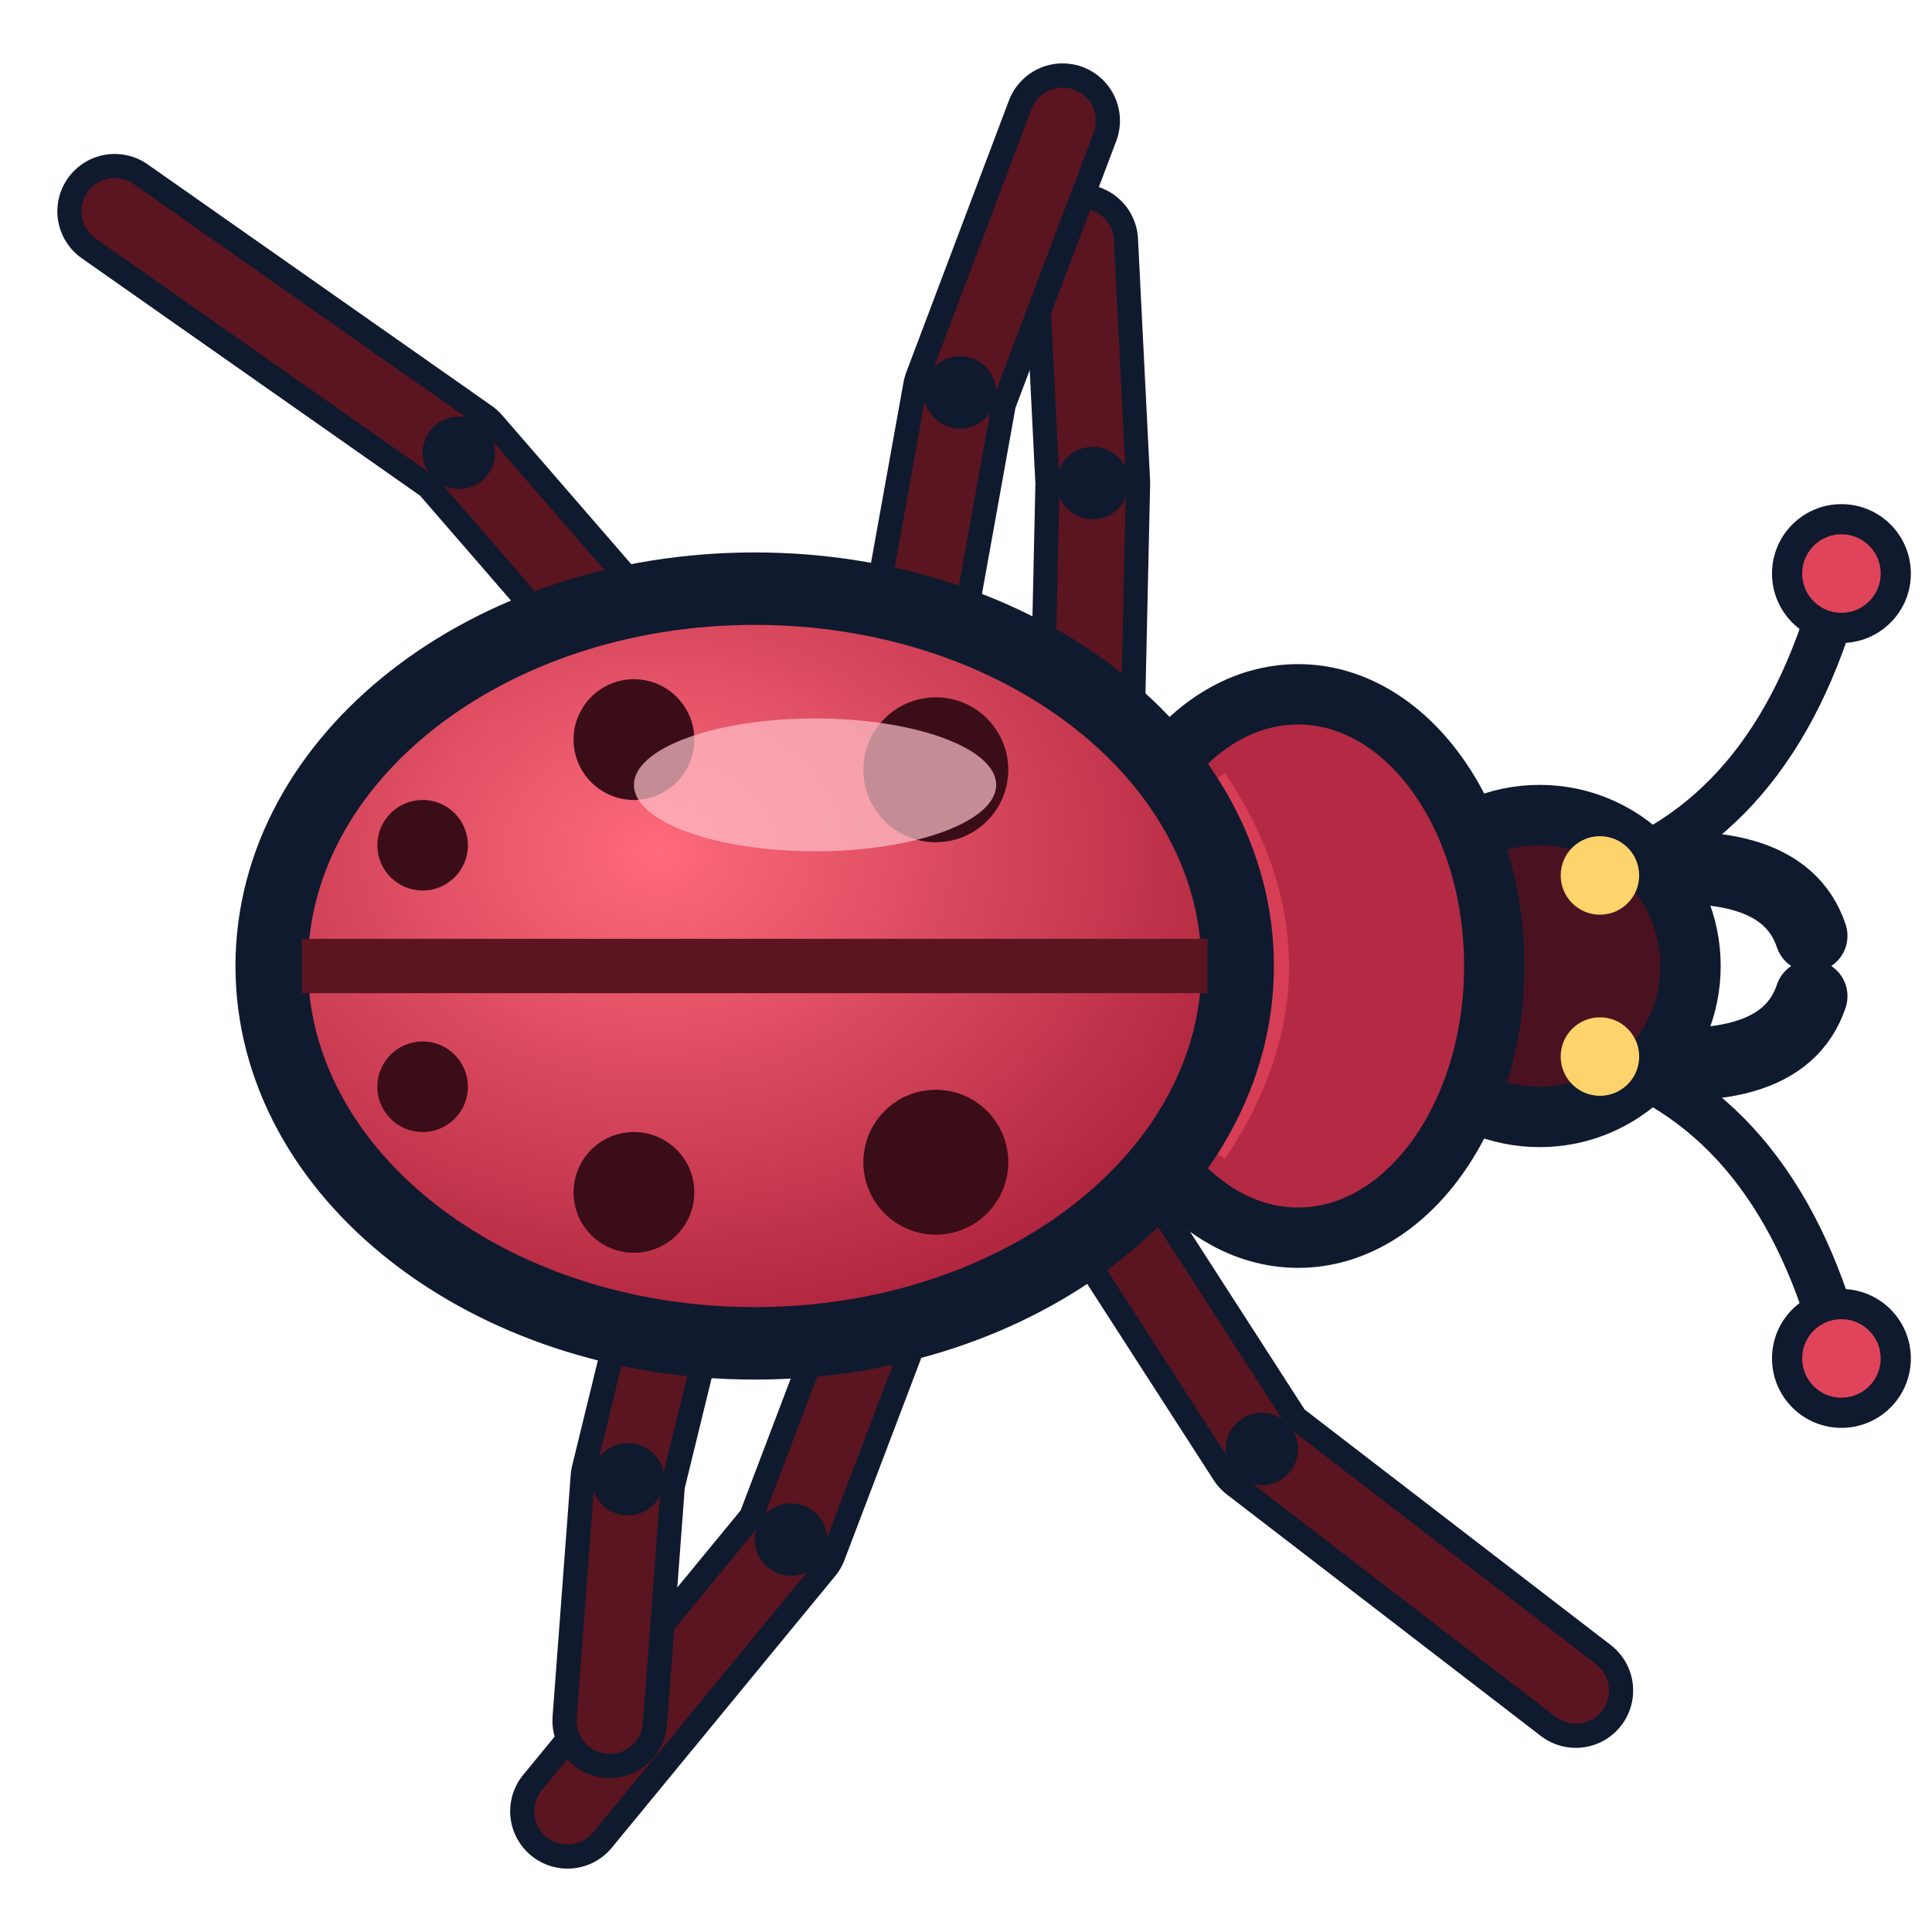
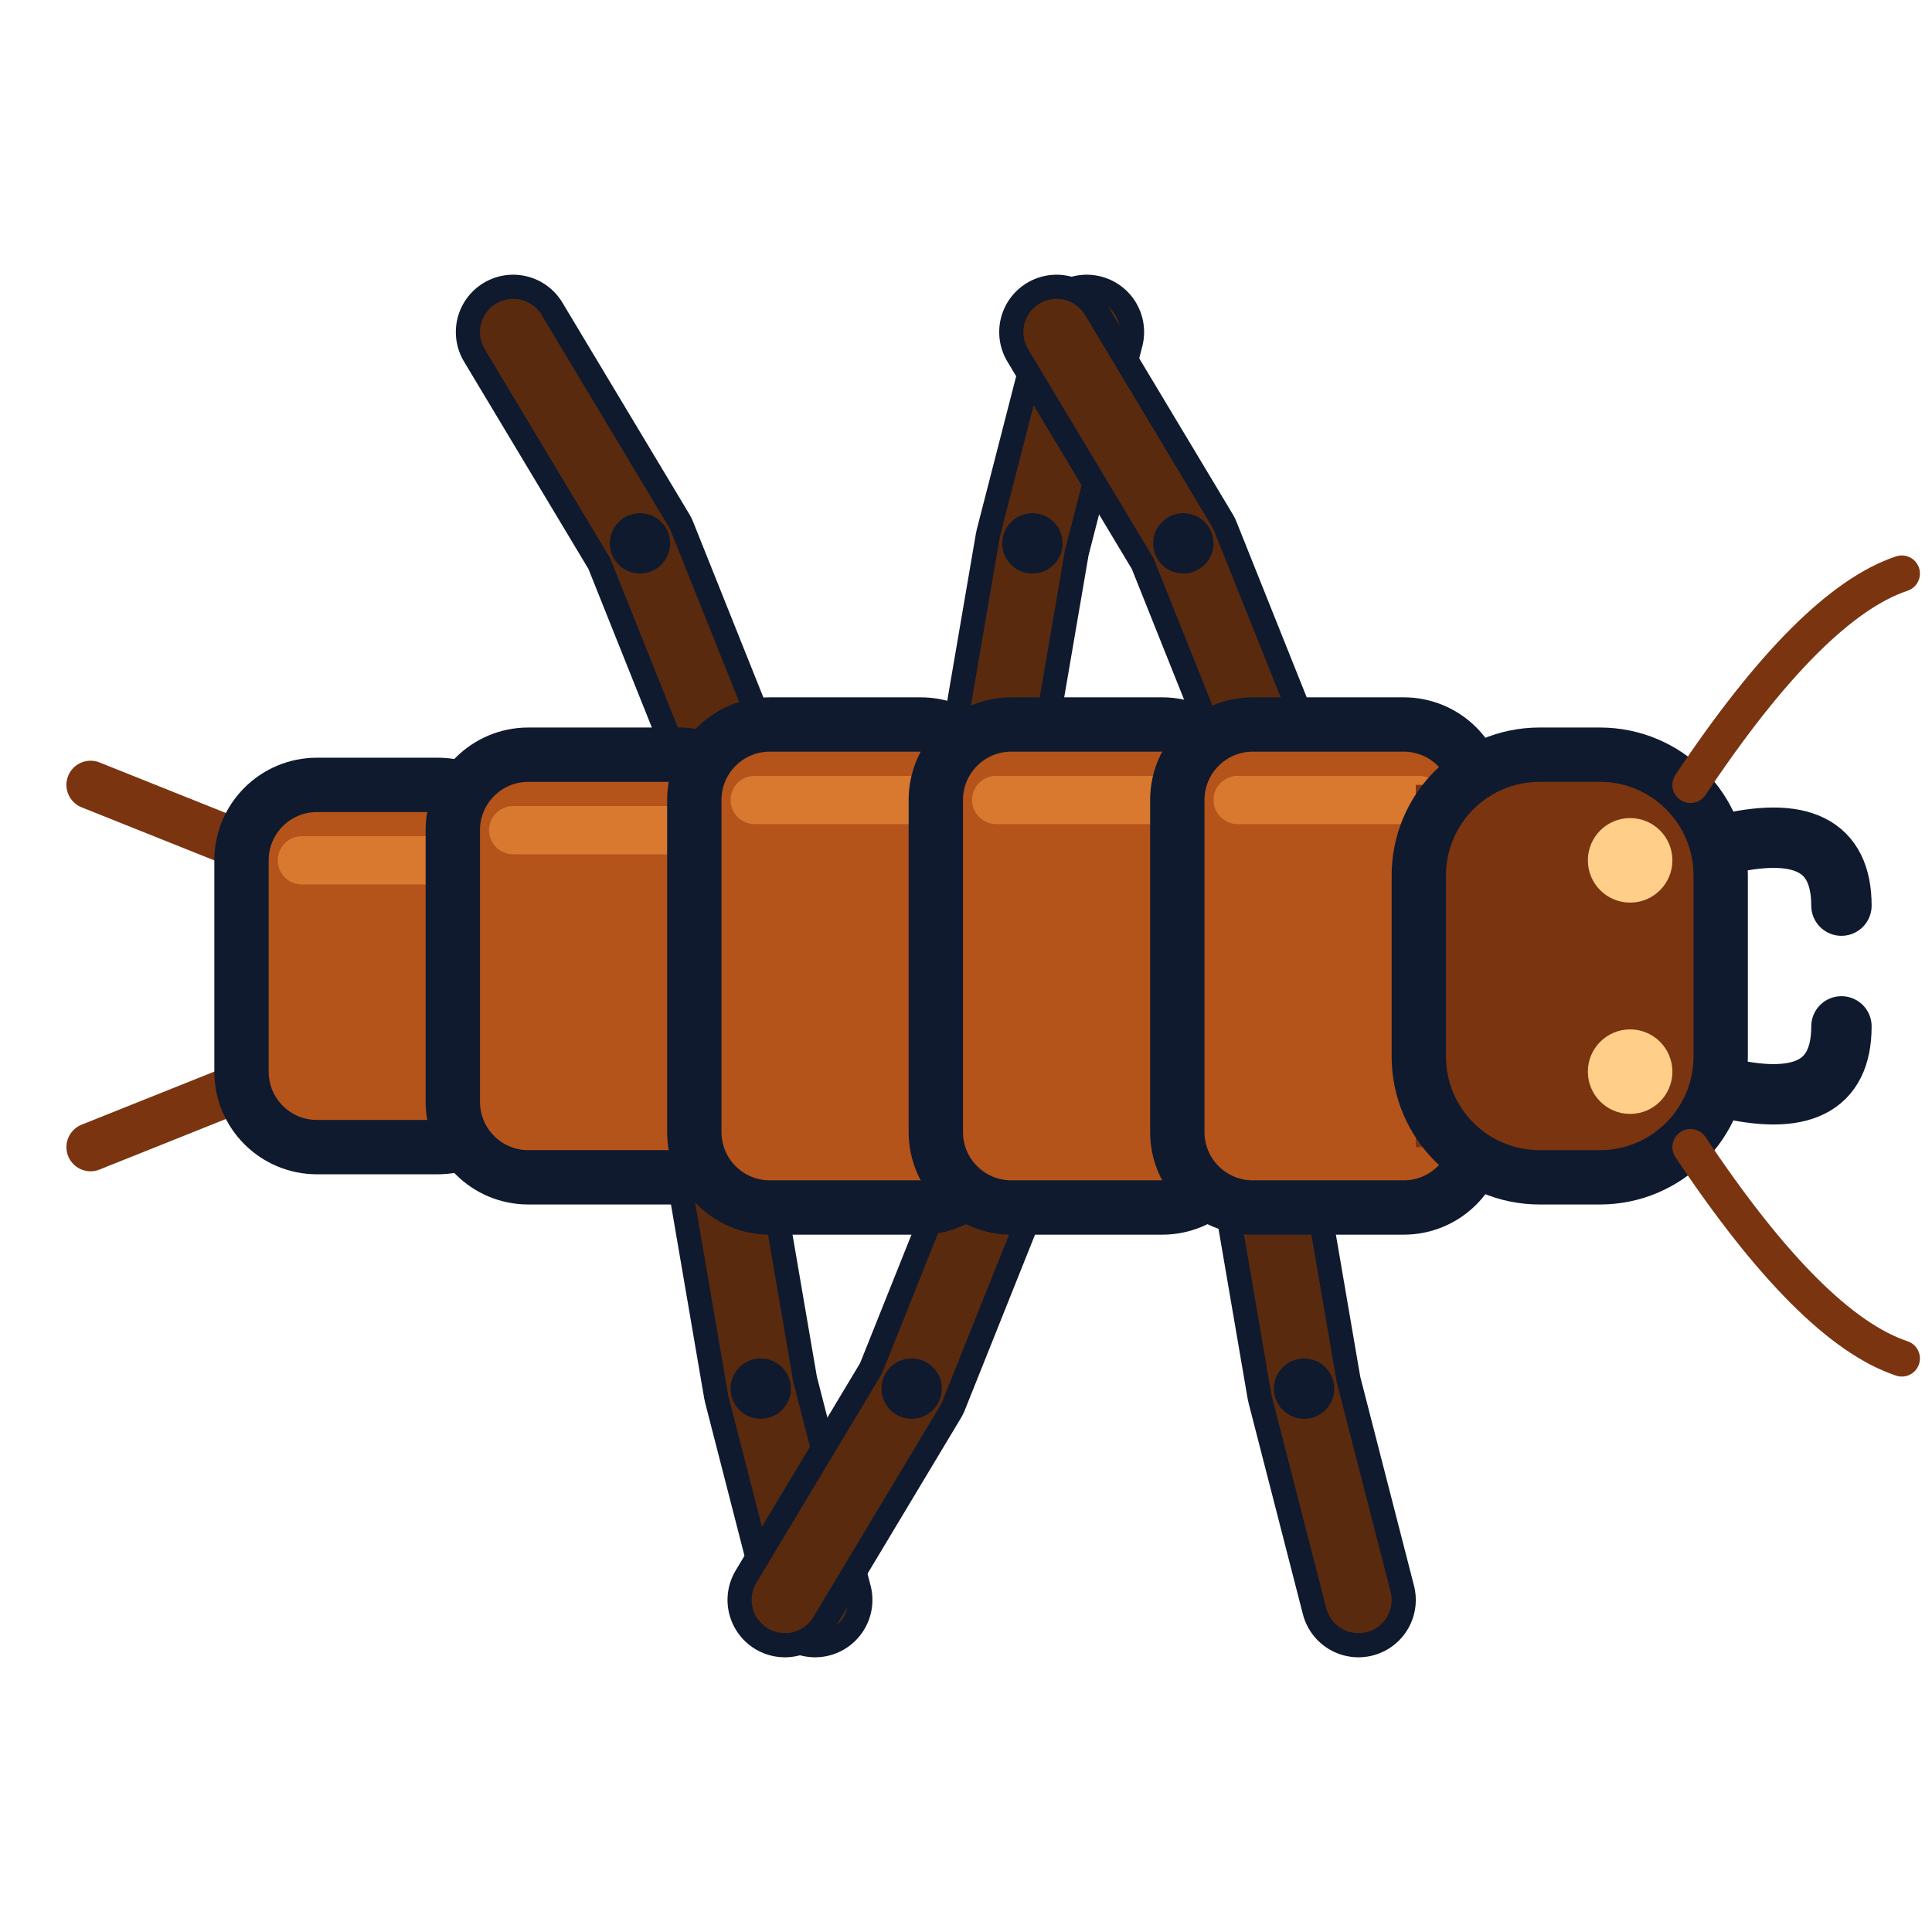
<svg xmlns="http://www.w3.org/2000/svg" viewBox="0 0 64 64">
-   <defs>
-     <radialGradient id="cs" cx="40%" cy="35%" r="70%">
-       <stop offset="0" stop-color="#ff6a7c" />
-       <stop offset="1" stop-color="#a81f38" />
-     </radialGradient>
-   </defs>
-   <path d="M36.0 25.0 L36.2 16.0 L35.8 8.0" fill="none" stroke="#0f1a2e" stroke-width="3.8" stroke-linecap="round" stroke-linejoin="round" />
-   <path d="M36.0 25.0 L36.2 16.0 L35.8 8.0" fill="none" stroke="#5a1520" stroke-width="2.2" stroke-linecap="round" stroke-linejoin="round" />
-   <circle cx="36.2" cy="16.0" r="1.2" fill="#0f1a2e" />
-   <path d="M36.0 39.0 L41.8 48.0 L52.2 56.0" fill="none" stroke="#0f1a2e" stroke-width="3.8" stroke-linecap="round" stroke-linejoin="round" />
-   <path d="M36.0 39.0 L41.8 48.0 L52.2 56.0" fill="none" stroke="#5a1520" stroke-width="2.2" stroke-linecap="round" stroke-linejoin="round" />
-   <circle cx="41.8" cy="48.0" r="1.2" fill="#0f1a2e" />
-   <path d="M30.0 23.0 L31.8 13.0 L35.2 4.0" fill="none" stroke="#0f1a2e" stroke-width="3.8" stroke-linecap="round" stroke-linejoin="round" />
-   <path d="M30.0 23.0 L31.8 13.0 L35.2 4.0" fill="none" stroke="#5a1520" stroke-width="2.2" stroke-linecap="round" stroke-linejoin="round" />
-   <circle cx="31.8" cy="13.0" r="1.2" fill="#0f1a2e" />
-   <path d="M30.0 41.0 L26.2 51.0 L18.8 60.0" fill="none" stroke="#0f1a2e" stroke-width="3.8" stroke-linecap="round" stroke-linejoin="round" />
-   <path d="M30.0 41.0 L26.2 51.0 L18.8 60.0" fill="none" stroke="#5a1520" stroke-width="2.2" stroke-linecap="round" stroke-linejoin="round" />
-   <circle cx="26.2" cy="51.0" r="1.2" fill="#0f1a2e" />
-   <path d="M23.0 24.0 L15.2 15.0 L3.8 7.0" fill="none" stroke="#0f1a2e" stroke-width="3.8" stroke-linecap="round" stroke-linejoin="round" />
-   <path d="M23.0 24.0 L15.2 15.0 L3.8 7.0" fill="none" stroke="#5a1520" stroke-width="2.2" stroke-linecap="round" stroke-linejoin="round" />
-   <circle cx="15.2" cy="15.0" r="1.2" fill="#0f1a2e" />
-   <path d="M23.0 40.0 L20.8 49.0 L20.2 57.0" fill="none" stroke="#0f1a2e" stroke-width="3.8" stroke-linecap="round" stroke-linejoin="round" />
-   <path d="M23.0 40.0 L20.8 49.0 L20.2 57.0" fill="none" stroke="#5a1520" stroke-width="2.2" stroke-linecap="round" stroke-linejoin="round" />
-   <circle cx="20.8" cy="49.0" r="1.2" fill="#0f1a2e" />
-   <path d="M53 29 Q59.0 27.0 61 19" fill="none" stroke="#0f1a2e" stroke-width="1.6" stroke-linecap="round" />
-   <circle cx="61" cy="19" r="1.8" fill="#e0445a" stroke="#0f1a2e" stroke-width="1" />
-   <path d="M53 35 Q59.0 37.0 61 45" fill="none" stroke="#0f1a2e" stroke-width="1.6" stroke-linecap="round" />
-   <circle cx="61" cy="45" r="1.8" fill="#e0445a" stroke="#0f1a2e" stroke-width="1" />
-   <path d="M53 29 q6 -1 7 2 M53 35 q6 1 7 -2" fill="none" stroke="#0f1a2e" stroke-width="2.4" stroke-linecap="round" />
-   <circle cx="51" cy="32" r="5" fill="#4a1220" stroke="#0f1a2e" stroke-width="2" />
-   <ellipse cx="43" cy="32" rx="6.5" ry="9" fill="#b42a44" stroke="#0f1a2e" stroke-width="2" />
-   <path d="M40 26 q4 6 0 12" fill="none" stroke="#e0445a" stroke-width="1.4" opacity="0.8" />
-   <ellipse cx="25" cy="32" rx="16" ry="12.5" fill="url(#cs)" stroke="#0f1a2e" stroke-width="2.4" />
-   <path d="M40 32 H10" stroke="#5a1520" stroke-width="1.8" />
-   <g fill="#3a0d18">
-     <circle cx="31" cy="25.5" r="2.4" />
-     <circle cx="31" cy="38.5" r="2.4" />
-     <circle cx="21" cy="24.5" r="2" />
-     <circle cx="21" cy="39.5" r="2" />
-     <circle cx="14" cy="28" r="1.5" />
-     <circle cx="14" cy="36" r="1.5" />
-   </g>
-   <ellipse cx="27" cy="26" rx="6" ry="2.2" fill="#ffc2ca" opacity="0.7" />
-   <circle cx="53" cy="29" r="1.3" fill="#ffd36b" />
-   <circle cx="53" cy="35" r="1.3" fill="#ffd36b" />
+   <path d="M24.0 25.0 L21.2 18.0 L17.0 11.0" fill="none" stroke="#0f1a2e" stroke-width="3.8" stroke-linecap="round" stroke-linejoin="round" />
+   <path d="M24.0 25.0 L21.2 18.0 L17.0 11.0" fill="none" stroke="#5a2a0e" stroke-width="2.2" stroke-linecap="round" stroke-linejoin="round" />
+   <circle cx="21.2" cy="18.0" r="1.0" fill="#0f1a2e" />
+   <path d="M24.0 39.0 L25.2 46.0 L27.0 53.0" fill="none" stroke="#0f1a2e" stroke-width="3.8" stroke-linecap="round" stroke-linejoin="round" />
+   <path d="M24.0 39.0 L25.2 46.0 L27.0 53.0" fill="none" stroke="#5a2a0e" stroke-width="2.2" stroke-linecap="round" stroke-linejoin="round" />
+   <circle cx="25.2" cy="46.0" r="1.0" fill="#0f1a2e" />
+   <path d="M33.0 25.0 L34.2 18.0 L36.0 11.0" fill="none" stroke="#0f1a2e" stroke-width="3.8" stroke-linecap="round" stroke-linejoin="round" />
+   <path d="M33.0 25.0 L34.2 18.0 L36.0 11.0" fill="none" stroke="#5a2a0e" stroke-width="2.2" stroke-linecap="round" stroke-linejoin="round" />
+   <circle cx="34.2" cy="18.0" r="1.0" fill="#0f1a2e" />
+   <path d="M33.0 39.0 L30.2 46.0 L26.0 53.0" fill="none" stroke="#0f1a2e" stroke-width="3.8" stroke-linecap="round" stroke-linejoin="round" />
+   <path d="M33.0 39.0 L30.2 46.0 L26.0 53.0" fill="none" stroke="#5a2a0e" stroke-width="2.2" stroke-linecap="round" stroke-linejoin="round" />
+   <circle cx="30.2" cy="46.0" r="1.0" fill="#0f1a2e" />
+   <path d="M42.0 25.0 L39.2 18.0 L35.0 11.0" fill="none" stroke="#0f1a2e" stroke-width="3.8" stroke-linecap="round" stroke-linejoin="round" />
+   <path d="M42.0 25.0 L39.2 18.0 L35.0 11.0" fill="none" stroke="#5a2a0e" stroke-width="2.2" stroke-linecap="round" stroke-linejoin="round" />
+   <circle cx="39.2" cy="18.0" r="1.0" fill="#0f1a2e" />
+   <path d="M42.0 39.0 L43.2 46.0 L45.0 53.0" fill="none" stroke="#0f1a2e" stroke-width="3.8" stroke-linecap="round" stroke-linejoin="round" />
+   <path d="M42.0 39.0 L43.2 46.0 L45.0 53.0" fill="none" stroke="#5a2a0e" stroke-width="2.2" stroke-linecap="round" stroke-linejoin="round" />
+   <circle cx="43.2" cy="46.0" r="1.0" fill="#0f1a2e" />
+   <path d="M8 28 L3 26 M8 36 L3 38" stroke="#7a3410" stroke-width="1.6" stroke-linecap="round" />
+   <rect x="8" y="26" width="9" height="12" rx="2.5" fill="#b4531a" stroke="#0f1a2e" stroke-width="1.8" />
+   <path d="M10 28.5 H15" stroke="#d9782f" stroke-width="1.6" stroke-linecap="round" />
+   <path d="M15.5 28 V36" stroke="#7a3410" stroke-width="1.2" />
+   <rect x="15" y="25" width="10" height="14" rx="2.5" fill="#b4531a" stroke="#0f1a2e" stroke-width="1.8" />
+   <path d="M17 27.5 H23" stroke="#d9782f" stroke-width="1.6" stroke-linecap="round" />
+   <path d="M23.5 27 V37" stroke="#7a3410" stroke-width="1.2" />
+   <rect x="23" y="24" width="10" height="16" rx="2.5" fill="#b4531a" stroke="#0f1a2e" stroke-width="1.8" />
+   <path d="M25 26.5 H31" stroke="#d9782f" stroke-width="1.6" stroke-linecap="round" />
+   <path d="M31.5 26 V38" stroke="#7a3410" stroke-width="1.2" />
+   <rect x="31" y="24" width="10" height="16" rx="2.5" fill="#b4531a" stroke="#0f1a2e" stroke-width="1.8" />
+   <path d="M33 26.5 H39" stroke="#d9782f" stroke-width="1.6" stroke-linecap="round" />
+   <path d="M39.5 26 V38" stroke="#7a3410" stroke-width="1.2" />
+   <rect x="39" y="24" width="10" height="16" rx="2.5" fill="#b4531a" stroke="#0f1a2e" stroke-width="1.8" />
+   <path d="M41 26.5 H47" stroke="#d9782f" stroke-width="1.6" stroke-linecap="round" />
+   <path d="M47.5 26 V38" stroke="#7a3410" stroke-width="1.2" />
+   <rect x="47" y="25" width="10" height="14" rx="4" fill="#7a3410" stroke="#0f1a2e" stroke-width="1.8" />
+   <circle cx="54" cy="28.5" r="1.4" fill="#ffcf8a" />
+   <circle cx="54" cy="35.5" r="1.4" fill="#ffcf8a" />
+   <path d="M57 28 Q61 27 61 30 M57 36 Q61 37 61 34" fill="none" stroke="#0f1a2e" stroke-width="2" stroke-linecap="round" />
+   <path d="M56 26 Q60 20 63 19 M56 38 Q60 44 63 45" fill="none" stroke="#7a3410" stroke-width="1.2" stroke-linecap="round" />
</svg>
